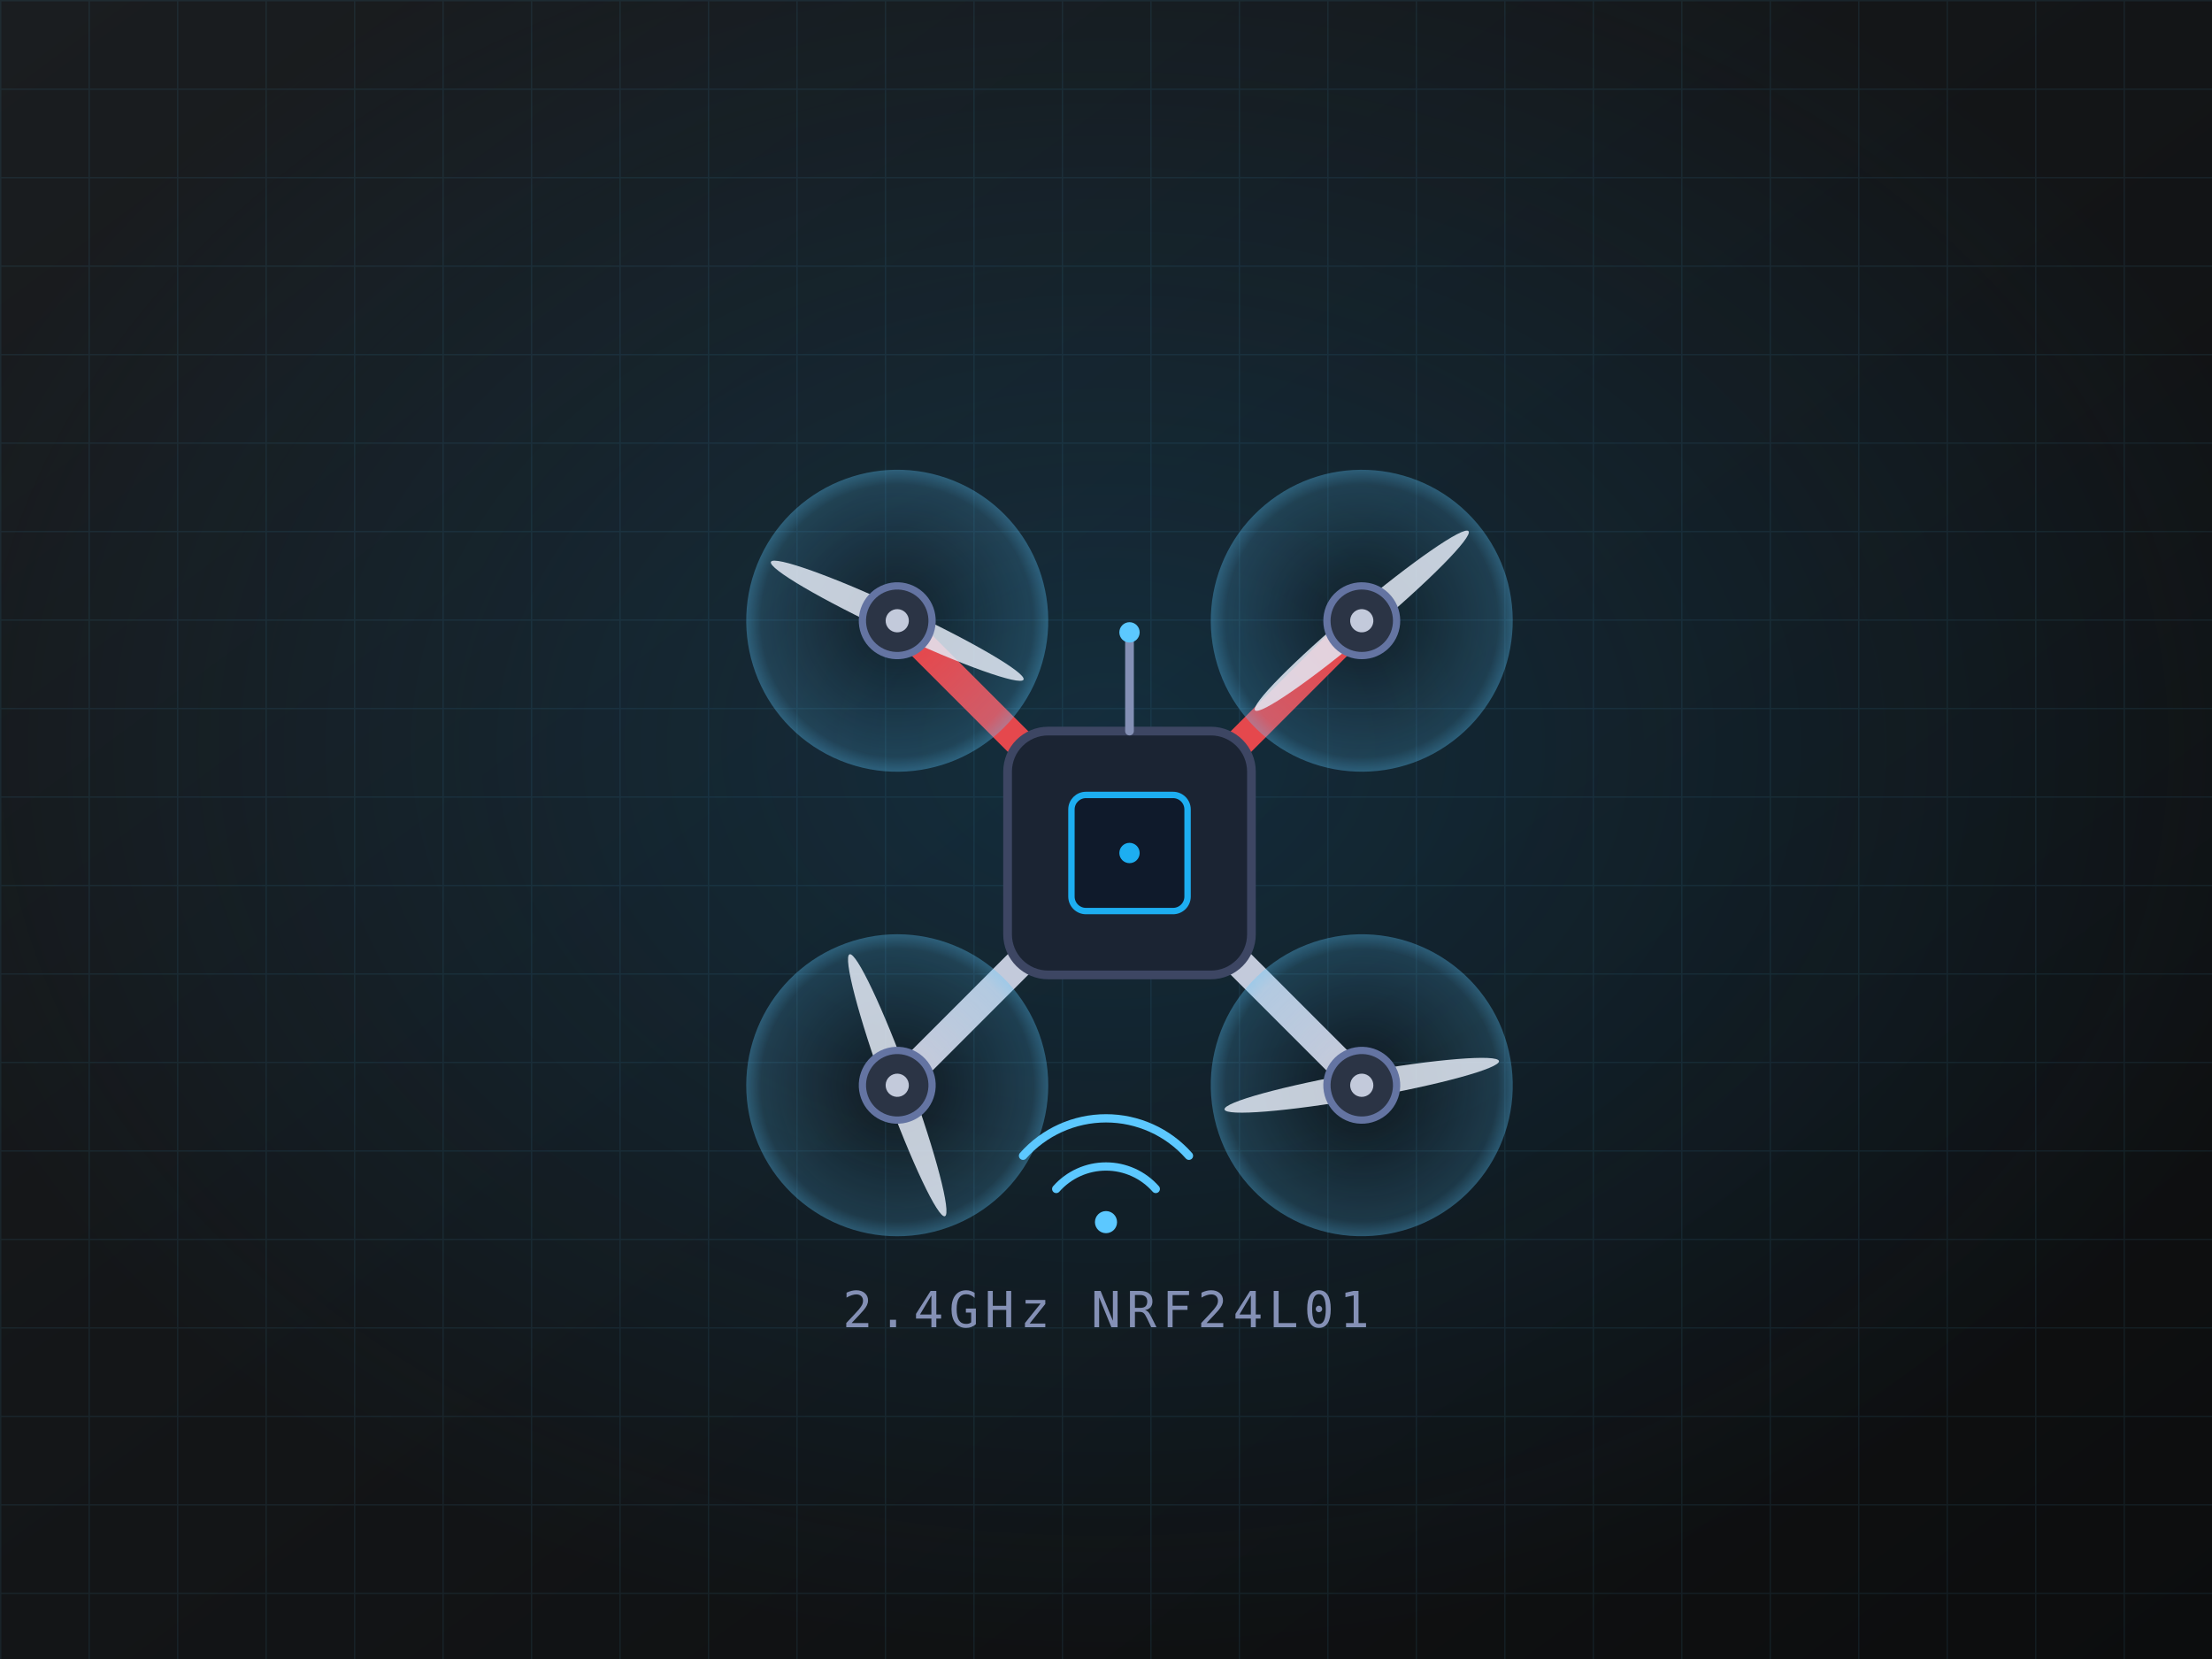
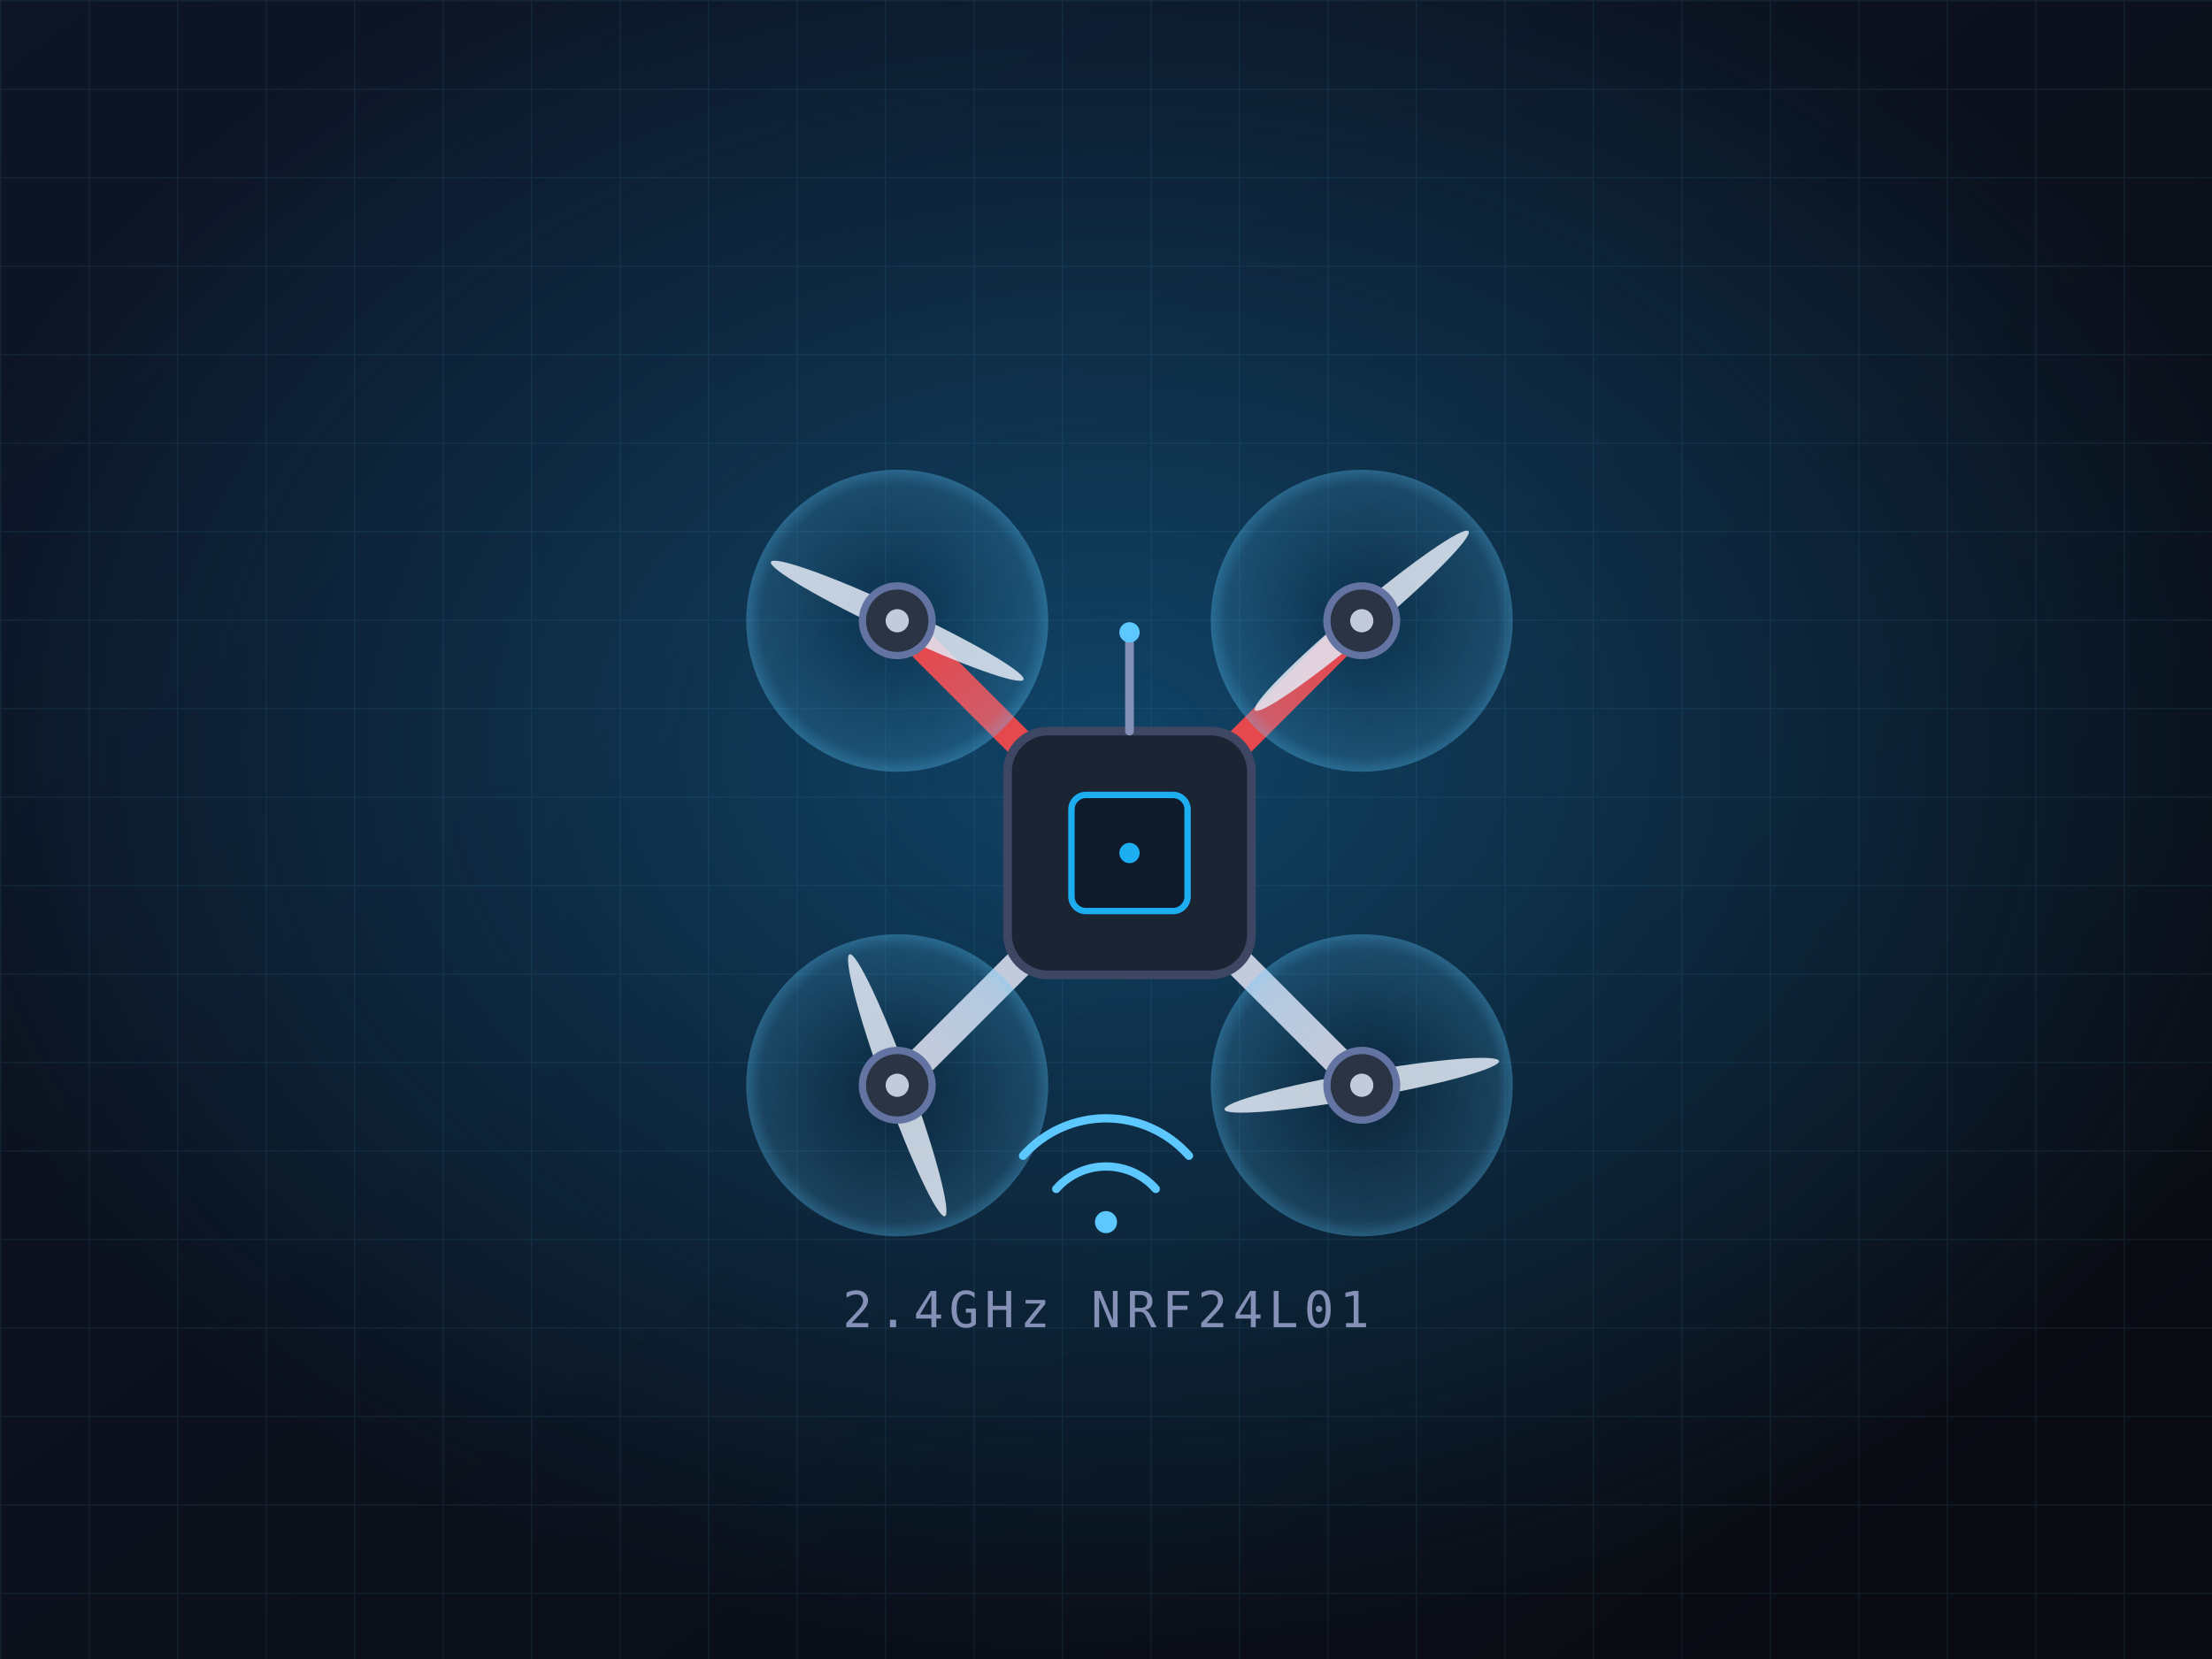
<svg xmlns="http://www.w3.org/2000/svg" viewBox="0 0 800 600">
  <defs>
    <linearGradient id="bg2" x1="0" y1="0" x2="1" y2="1">
-       <stop offset="0" stop-color="#1a1d20" />
-       <stop offset="1" stop-color="#0c0d0e" />
+       <stop offset="0" stop-color="#0d1526" />
+       <stop offset="1" stop-color="#090b11" />
    </linearGradient>
    <radialGradient id="glow2" cx="0.5" cy="0.45" r="0.55">
-       <stop offset="0" stop-color="#1683c2" stop-opacity="0.22" />
+       <stop offset="0" stop-color="#1683c2" stop-opacity="0.45" />
      <stop offset="1" stop-color="#1683c2" stop-opacity="0" />
    </radialGradient>
    <pattern id="grid2" width="32" height="32" patternUnits="userSpaceOnUse">
      <path d="M32 0H0v32" fill="none" stroke="#5cc8ff" stroke-opacity="0.08" stroke-width="1" />
    </pattern>
    <radialGradient id="disc2">
      <stop offset="0.25" stop-color="#5cc8ff" stop-opacity="0" />
      <stop offset="0.9" stop-color="#5cc8ff" stop-opacity="0.16" />
      <stop offset="1" stop-color="#5cc8ff" stop-opacity="0.35" />
    </radialGradient>
    <g id="rotor2">
      <circle r="52" fill="url(#disc2)" />
      <ellipse rx="48" ry="4.5" fill="#e3eaf5" fill-opacity="0.85" />
      <circle r="12" fill="#2b3445" stroke="#6474a2" stroke-width="2.5" />
      <circle r="4" fill="#c3cadb" />
    </g>
  </defs>
  <rect width="800" height="600" fill="url(#bg2)" />
  <rect width="800" height="600" fill="url(#grid2)" />
  <rect width="800" height="600" fill="url(#glow2)" />
  <g transform="translate(230 130) scale(1.05)">
    <g stroke-width="10" stroke-linecap="round">
      <line x1="170" y1="170" x2="90" y2="90" stroke="#e5484d" />
      <line x1="170" y1="170" x2="250" y2="90" stroke="#e5484d" />
      <line x1="170" y1="170" x2="90" y2="250" stroke="#c3cadb" />
      <line x1="170" y1="170" x2="250" y2="250" stroke="#c3cadb" />
    </g>
    <use href="#rotor2" transform="translate(90 90) rotate(25)" />
    <use href="#rotor2" transform="translate(250 90) rotate(-40)" />
    <use href="#rotor2" transform="translate(90 250) rotate(70)" />
    <use href="#rotor2" transform="translate(250 250) rotate(-10)" />
    <rect x="128" y="128" width="84" height="84" rx="14" fill="#1b2433" stroke="#3d4663" stroke-width="3" />
    <rect x="150" y="150" width="40" height="40" rx="5" fill="#0f1a2b" stroke="#1daef1" stroke-width="2.2" />
    <circle cx="170" cy="170" r="3.5" fill="#1daef1" />
    <line x1="170" y1="128" x2="170" y2="96" stroke="#8490b5" stroke-width="3" stroke-linecap="round" />
    <circle cx="170" cy="94" r="3.5" fill="#5cc8ff" />
  </g>
  <g transform="translate(400 420)" fill="none" stroke="#5cc8ff" stroke-width="3" stroke-linecap="round">
    <path d="M-18 10a24 24 0 0 1 36 0" />
    <path d="M-30 -2a40 40 0 0 1 60 0" />
    <circle cx="0" cy="22" r="4" fill="#5cc8ff" stroke="none" />
  </g>
  <text x="400" y="480" text-anchor="middle" fill="#8490b5" font-family="ui-monospace,monospace" font-size="18" letter-spacing="2">2.4GHz NRF24L01</text>
</svg>
